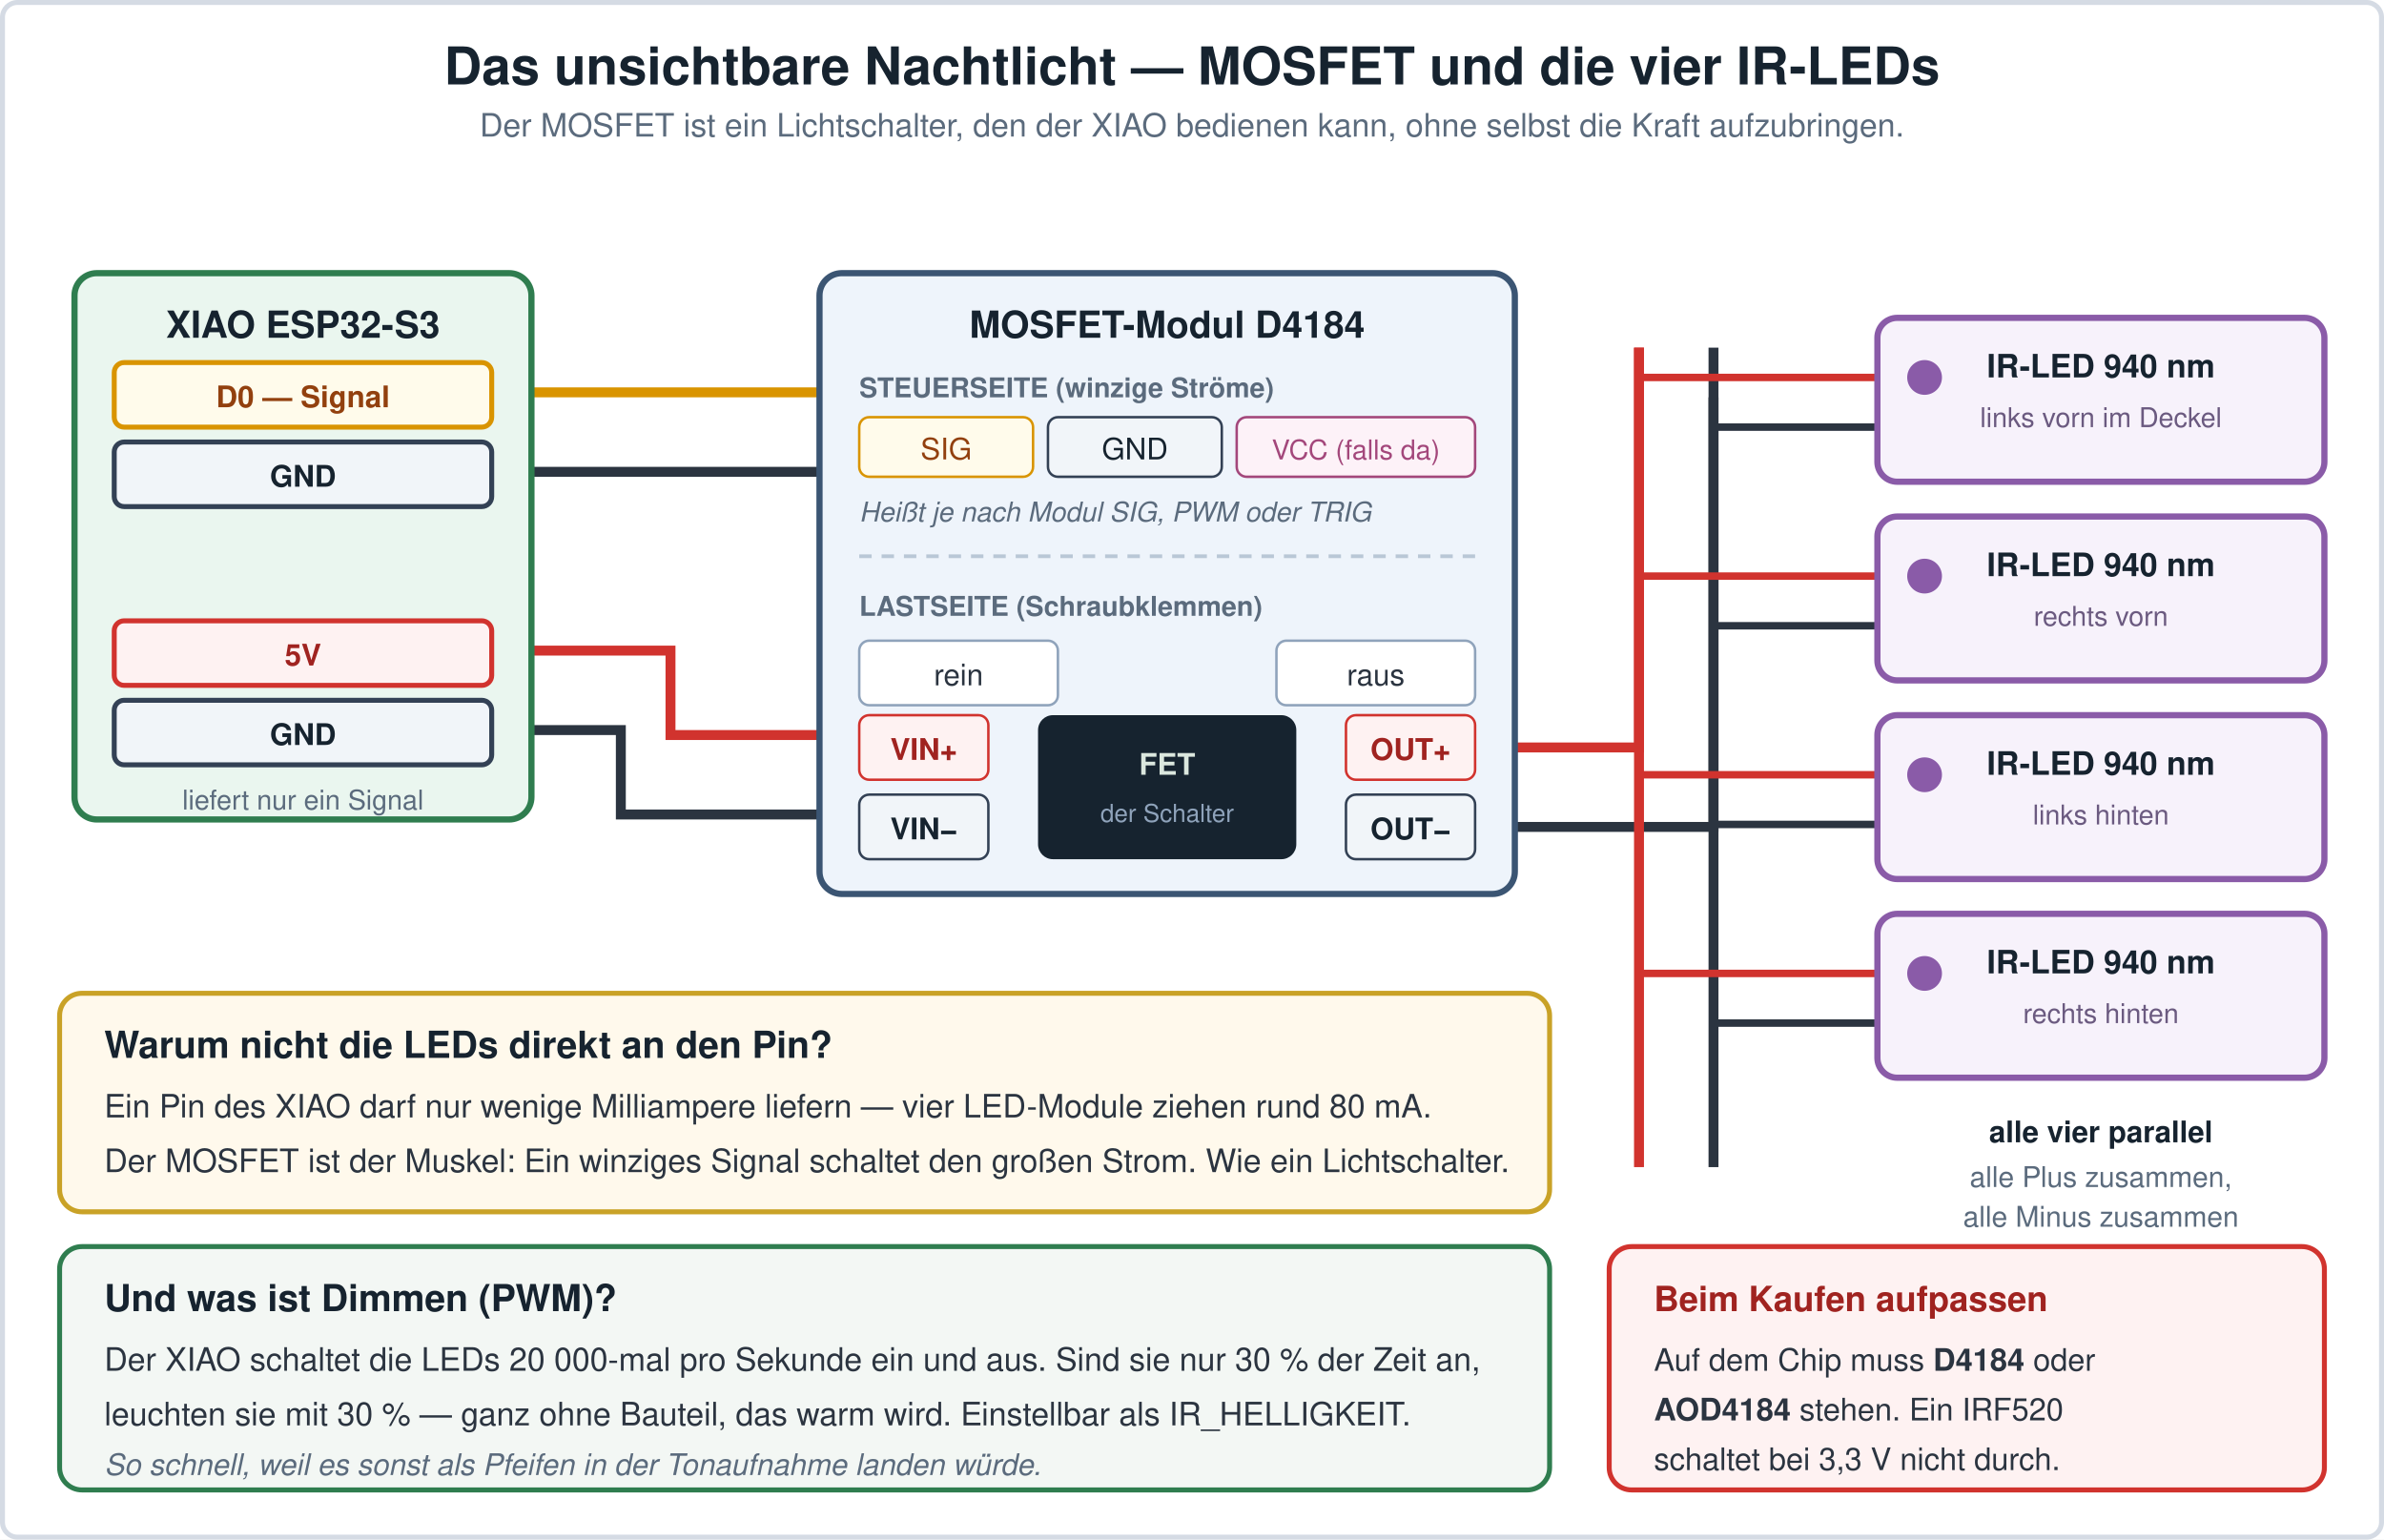
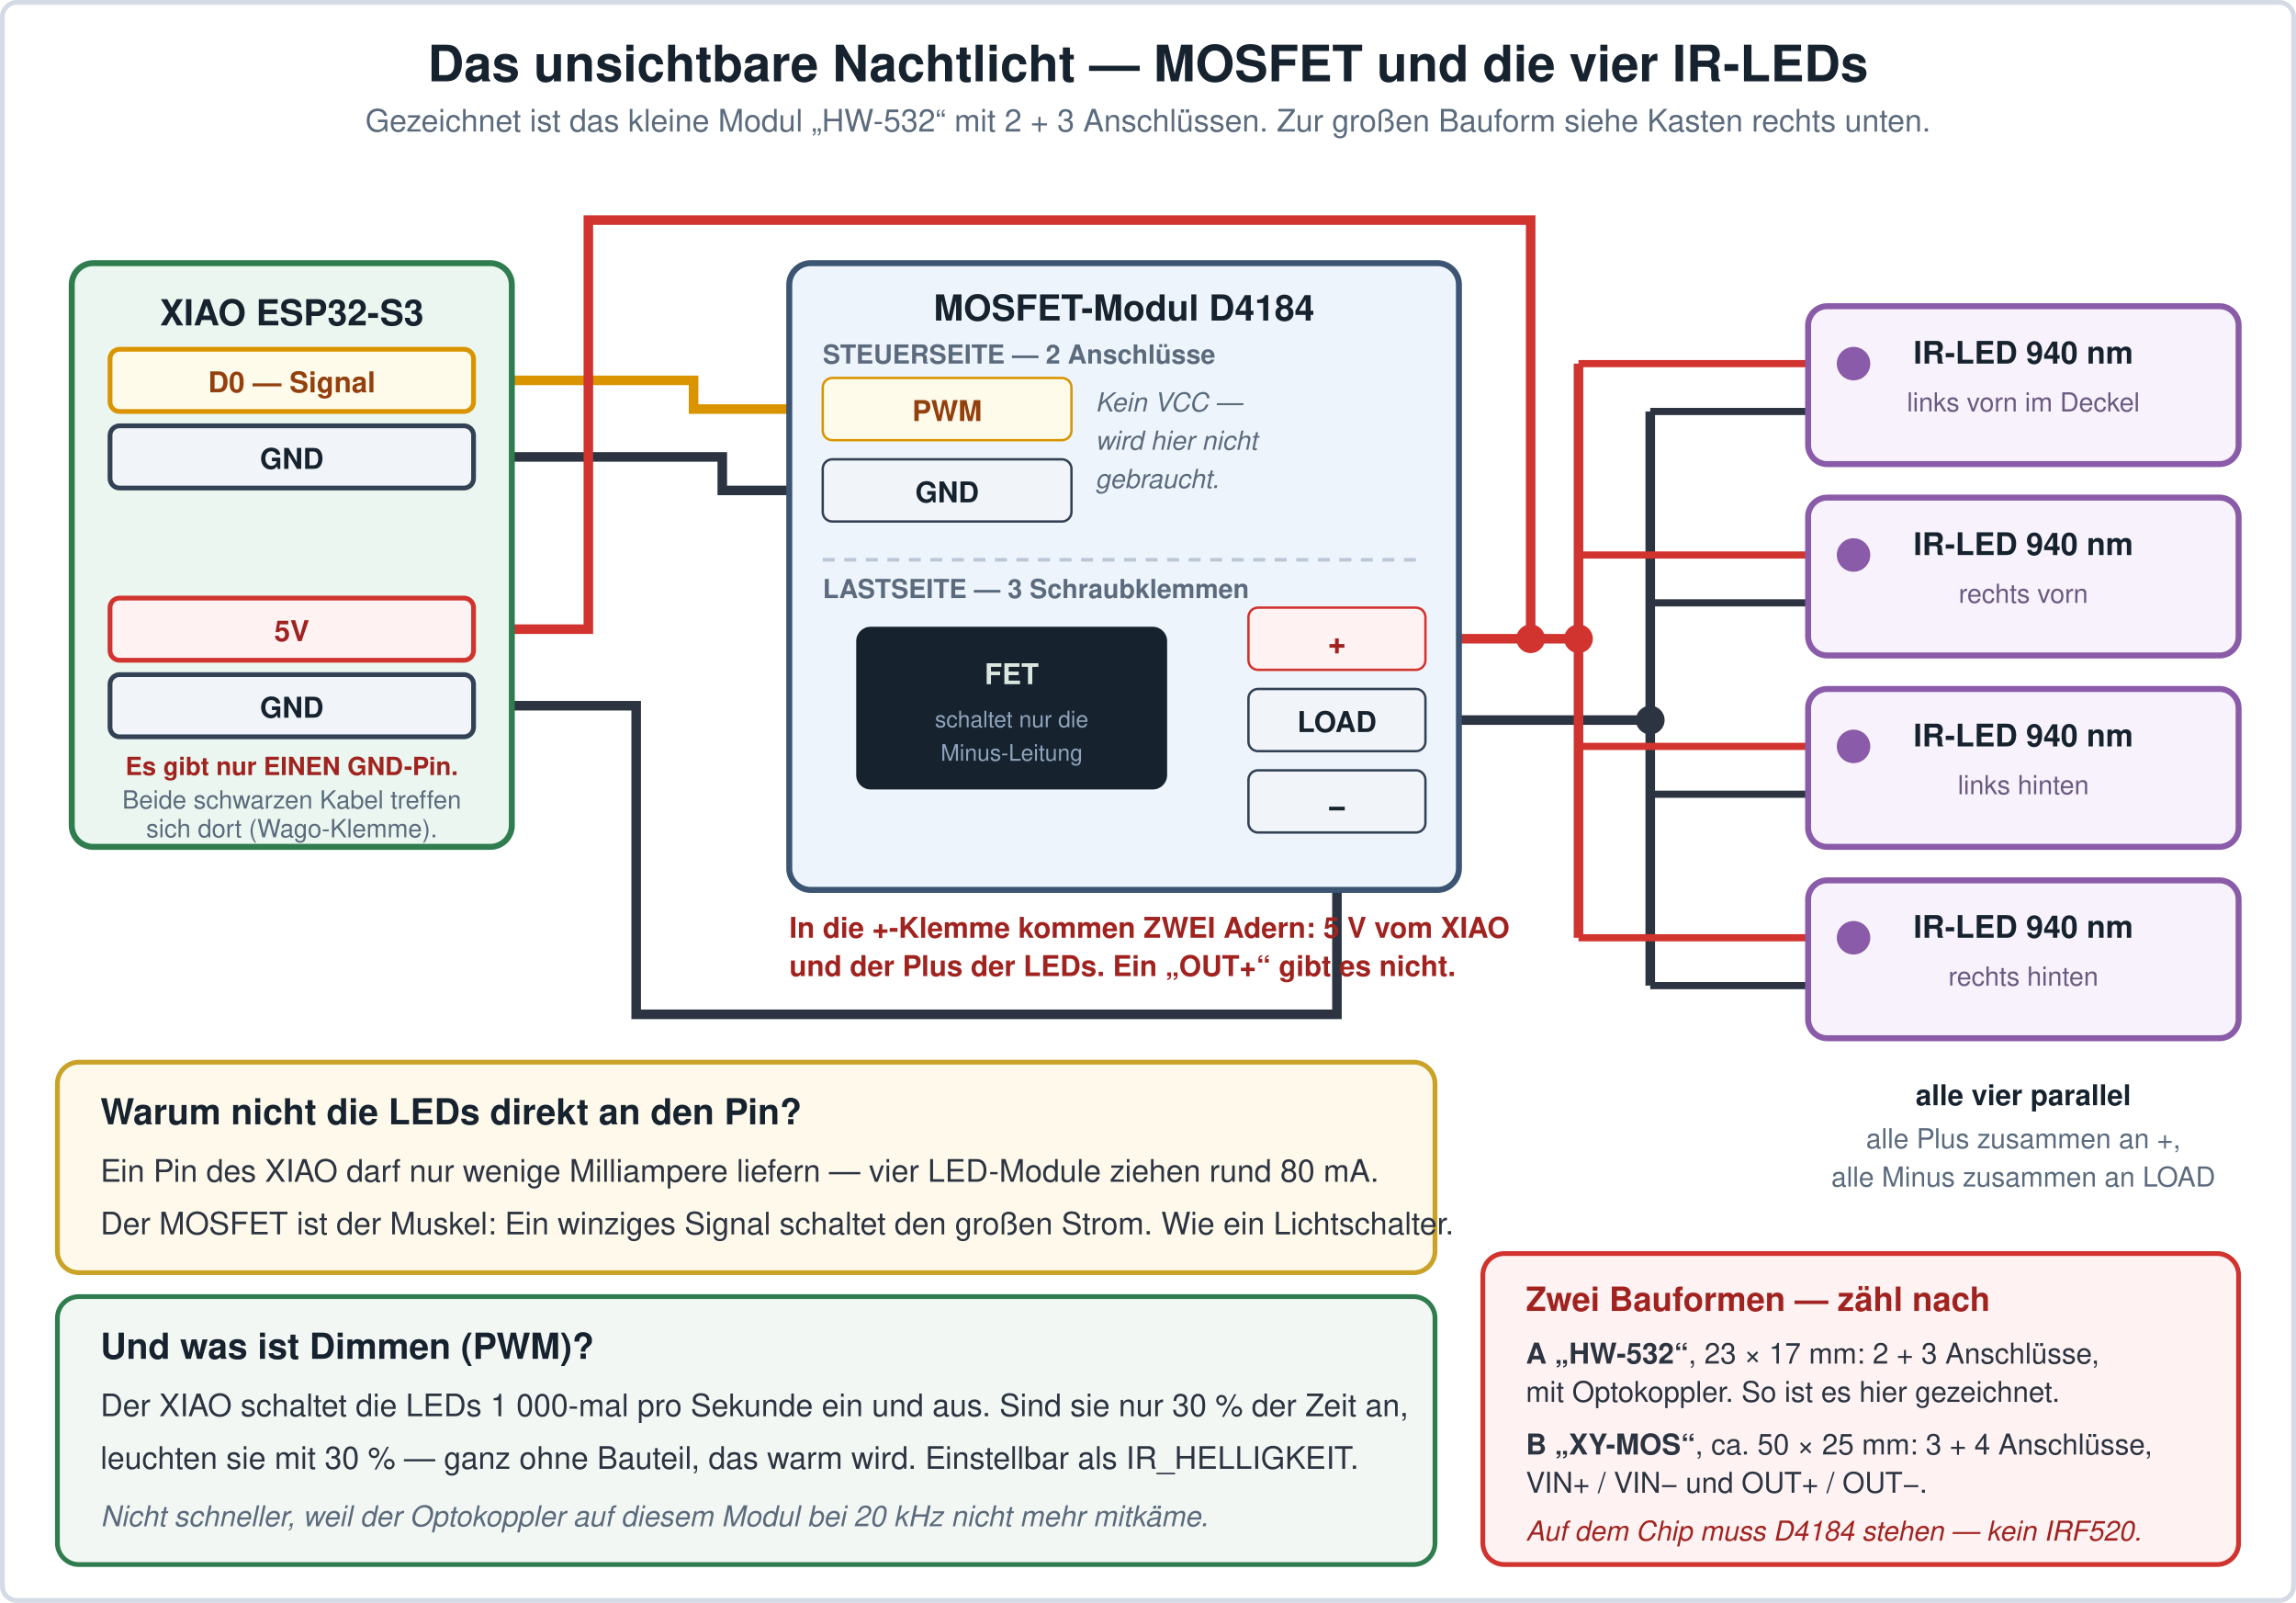
- <svg xmlns="http://www.w3.org/2000/svg" viewBox="0 0 960 620" width="960" height="620" font-family="Segoe UI, Helvetica, Arial, sans-serif">
-   <rect x="0" y="0" width="960" height="620" fill="#ffffff" />
-   <rect x="1" y="1" width="958" height="618" fill="none" stroke="#d5dbe4" stroke-width="2" rx="6" />
+ <svg xmlns="http://www.w3.org/2000/svg" viewBox="0 0 960 670" width="960" height="670" font-family="Segoe UI, Helvetica, Arial, sans-serif">
+   <rect x="0" y="0" width="960" height="670" fill="#ffffff" />
+   <rect x="1" y="1" width="958" height="668" fill="none" stroke="#d5dbe4" stroke-width="2" rx="6" />
  <text x="480" y="34" text-anchor="middle" font-size="21" font-weight="bold" fill="#16232f">Das unsichtbare Nachtlicht — MOSFET und die vier IR-LEDs</text>
-   <text x="480" y="55" text-anchor="middle" font-size="13" fill="#5b6b7d">Der MOSFET ist ein Lichtschalter, den der XIAO bedienen kann, ohne selbst die Kraft aufzubringen.</text>
-   <path d="M 214 158 L 330 158" fill="none" stroke="#d99400" stroke-width="4" />
-   <path d="M 214 190 L 330 190" fill="none" stroke="#2b3440" stroke-width="4" />
-   <path d="M 214 262 L 270 262 L 270 296 L 330 296" fill="none" stroke="#d1332e" stroke-width="4" />
-   <path d="M 214 294 L 250 294 L 250 328 L 330 328" fill="none" stroke="#2b3440" stroke-width="4" />
-   <path d="M 594 301 L 660 301 L 660 140" fill="none" stroke="#d1332e" stroke-width="4" />
-   <path d="M 594 333 L 690 333 L 690 140" fill="none" stroke="#2b3440" stroke-width="4" />
-   <line x1="660" y1="140" x2="660" y2="470" stroke="#d1332e" stroke-width="4" />
-   <line x1="690" y1="160" x2="690" y2="470" stroke="#2b3440" stroke-width="4" />
+   <text x="480" y="55" text-anchor="middle" font-size="13" fill="#5b6b7d">Gezeichnet ist das kleine Modul „HW-532“ mit 2 + 3 Anschlüssen. Zur großen Bauform siehe Kasten rechts unten.</text>
+   <path d="M 214 159 L 290 159 L 290 171 L 344 171" fill="none" stroke="#d99400" stroke-width="4" />
+   <path d="M 214 191 L 302 191 L 302 205 L 344 205" fill="none" stroke="#2b3440" stroke-width="4" />
+   <path d="M 214 263 L 246 263 L 246 92 L 640 92 L 640 267 L 660 267" fill="none" stroke="#d1332e" stroke-width="4" />
+   <path d="M 596 267 L 640 267" fill="none" stroke="#d1332e" stroke-width="4" />
+   <path d="M 214 295 L 266 295 L 266 424 L 559 424 L 559 348" fill="none" stroke="#2b3440" stroke-width="4" />
+   <path d="M 596 301 L 690 301" fill="none" stroke="#2b3440" stroke-width="4" />
+   <line x1="660" y1="152" x2="660" y2="392" stroke="#d1332e" stroke-width="4" />
+   <line x1="690" y1="172" x2="690" y2="412" stroke="#2b3440" stroke-width="4" />
  <line x1="660" y1="152" x2="756" y2="152" stroke="#d1332e" stroke-width="3" />
  <line x1="690" y1="172" x2="756" y2="172" stroke="#2b3440" stroke-width="3" />
  <line x1="660" y1="232" x2="756" y2="232" stroke="#d1332e" stroke-width="3" />
  <line x1="690" y1="252" x2="756" y2="252" stroke="#2b3440" stroke-width="3" />
  <line x1="660" y1="312" x2="756" y2="312" stroke="#d1332e" stroke-width="3" />
  <line x1="690" y1="332" x2="756" y2="332" stroke="#2b3440" stroke-width="3" />
  <line x1="660" y1="392" x2="756" y2="392" stroke="#d1332e" stroke-width="3" />
  <line x1="690" y1="412" x2="756" y2="412" stroke="#2b3440" stroke-width="3" />
-   <rect x="30" y="110" width="184" height="220" rx="9" fill="#eaf6ef" stroke="#2f7d4f" stroke-width="2.5" />
+   <circle cx="640" cy="267" r="6" fill="#d1332e" />
+   <circle cx="660" cy="267" r="6" fill="#d1332e" />
+   <circle cx="690" cy="301" r="6" fill="#2b3440" />
+   <rect x="30" y="110" width="184" height="244" rx="9" fill="#eaf6ef" stroke="#2f7d4f" stroke-width="2.5" />
  <text x="122" y="136" text-anchor="middle" font-size="15" font-weight="bold" fill="#16232f">XIAO ESP32-S3</text>
  <rect x="46" y="146" width="152" height="26" rx="4" fill="#fffbeb" stroke="#d99400" stroke-width="2" />
  <text x="122" y="164" text-anchor="middle" font-size="12" font-weight="bold" fill="#92400e">D0 — Signal</text>
  <rect x="46" y="178" width="152" height="26" rx="4" fill="#f1f5f9" stroke="#334155" stroke-width="2" />
  <text x="122" y="196" text-anchor="middle" font-size="12" font-weight="bold" fill="#16232f">GND</text>
  <rect x="46" y="250" width="152" height="26" rx="4" fill="#fef2f2" stroke="#d1332e" stroke-width="2" />
  <text x="122" y="268" text-anchor="middle" font-size="12" font-weight="bold" fill="#a02320">5V</text>
  <rect x="46" y="282" width="152" height="26" rx="4" fill="#f1f5f9" stroke="#334155" stroke-width="2" />
  <text x="122" y="300" text-anchor="middle" font-size="12" font-weight="bold" fill="#16232f">GND</text>
-   <text x="122" y="326" text-anchor="middle" font-size="11" fill="#5b6b7d">liefert nur ein Signal</text>
-   <rect x="330" y="110" width="280" height="250" rx="9" fill="#eef4fb" stroke="#3b5573" stroke-width="2.5" />
-   <text x="470" y="136" text-anchor="middle" font-size="15" font-weight="bold" fill="#16232f">MOSFET-Modul D4184</text>
-   <text x="346" y="160" font-size="11" font-weight="bold" fill="#5b6b7d">STEUERSEITE (winzige Ströme)</text>
-   <rect x="346" y="168" width="70" height="24" rx="4" fill="#fffbeb" stroke="#d99400" />
-   <text x="381" y="185" text-anchor="middle" font-size="12" fill="#92400e">SIG</text>
-   <rect x="422" y="168" width="70" height="24" rx="4" fill="#f1f5f9" stroke="#334155" />
-   <text x="457" y="185" text-anchor="middle" font-size="12" fill="#16232f">GND</text>
-   <rect x="498" y="168" width="96" height="24" rx="4" fill="#fdf2f8" stroke="#a3477b" />
-   <text x="546" y="185" text-anchor="middle" font-size="11" fill="#a3477b">VCC (falls da)</text>
-   <text x="346" y="210" font-size="11" font-style="italic" fill="#5b6b7d">Heißt je nach Modul SIG, PWM oder TRIG</text>
-   <line x1="346" y1="224" x2="594" y2="224" stroke="#b9c7d6" stroke-width="1.5" stroke-dasharray="5 4" />
-   <text x="346" y="248" font-size="11" font-weight="bold" fill="#5b6b7d">LASTSEITE (Schraubklemmen)</text>
-   <rect x="346" y="258" width="80" height="26" rx="4" fill="#ffffff" stroke="#8fa3bb" />
-   <text x="386" y="276" text-anchor="middle" font-size="12" fill="#2b3440">rein</text>
-   <rect x="514" y="258" width="80" height="26" rx="4" fill="#ffffff" stroke="#8fa3bb" />
-   <text x="554" y="276" text-anchor="middle" font-size="12" fill="#2b3440">raus</text>
-   <rect x="346" y="288" width="52" height="26" rx="4" fill="#fef2f2" stroke="#d1332e" />
-   <text x="372" y="306" text-anchor="middle" font-size="12" font-weight="bold" fill="#a02320">VIN+</text>
-   <rect x="346" y="320" width="52" height="26" rx="4" fill="#f1f5f9" stroke="#334155" />
-   <text x="372" y="338" text-anchor="middle" font-size="12" font-weight="bold" fill="#16232f">VIN−</text>
-   <rect x="542" y="288" width="52" height="26" rx="4" fill="#fef2f2" stroke="#d1332e" />
-   <text x="568" y="306" text-anchor="middle" font-size="12" font-weight="bold" fill="#a02320">OUT+</text>
-   <rect x="542" y="320" width="52" height="26" rx="4" fill="#f1f5f9" stroke="#334155" />
-   <text x="568" y="338" text-anchor="middle" font-size="12" font-weight="bold" fill="#16232f">OUT−</text>
-   <rect x="418" y="288" width="104" height="58" rx="6" fill="#16232f" />
-   <text x="470" y="312" text-anchor="middle" font-size="12" font-weight="bold" fill="#dbe7de">FET</text>
-   <text x="470" y="331" text-anchor="middle" font-size="10" fill="#8fa3bb">der Schalter</text>
+   <text x="122" y="324" text-anchor="middle" font-size="10.5" font-weight="bold" fill="#a02320">Es gibt nur EINEN GND-Pin.</text>
+   <text x="122" y="338" text-anchor="middle" font-size="10.5" fill="#5b6b7d">Beide schwarzen Kabel treffen</text>
+   <text x="122" y="350" text-anchor="middle" font-size="10.5" fill="#5b6b7d">sich dort (Wago-Klemme).</text>
+   <rect x="330" y="110" width="280" height="262" rx="9" fill="#eef4fb" stroke="#3b5573" stroke-width="2.5" />
+   <text x="470" y="134" text-anchor="middle" font-size="15" font-weight="bold" fill="#16232f">MOSFET-Modul D4184</text>
+   <text x="344" y="152" font-size="11" font-weight="bold" fill="#5b6b7d">STEUERSEITE — 2 Anschlüsse</text>
+   <rect x="344" y="158" width="104" height="26" rx="4" fill="#fffbeb" stroke="#d99400" />
+   <text x="396" y="176" text-anchor="middle" font-size="12" font-weight="bold" fill="#92400e">PWM</text>
+   <rect x="344" y="192" width="104" height="26" rx="4" fill="#f1f5f9" stroke="#334155" />
+   <text x="396" y="210" text-anchor="middle" font-size="12" font-weight="bold" fill="#16232f">GND</text>
+   <text x="458" y="172" font-size="11" font-style="italic" fill="#5b6b7d">Kein VCC —</text>
+   <text x="458" y="188" font-size="11" font-style="italic" fill="#5b6b7d">wird hier nicht</text>
+   <text x="458" y="204" font-size="11" font-style="italic" fill="#5b6b7d">gebraucht.</text>
+   <line x1="344" y1="234" x2="596" y2="234" stroke="#b9c7d6" stroke-width="1.5" stroke-dasharray="5 4" />
+   <text x="344" y="250" font-size="11" font-weight="bold" fill="#5b6b7d">LASTSEITE — 3 Schraubklemmen</text>
+   <rect x="522" y="254" width="74" height="26" rx="4" fill="#fef2f2" stroke="#d1332e" />
+   <text x="559" y="273" text-anchor="middle" font-size="13" font-weight="bold" fill="#a02320">+</text>
+   <rect x="522" y="288" width="74" height="26" rx="4" fill="#f1f5f9" stroke="#334155" />
+   <text x="559" y="306" text-anchor="middle" font-size="12" font-weight="bold" fill="#16232f">LOAD</text>
+   <rect x="522" y="322" width="74" height="26" rx="4" fill="#f1f5f9" stroke="#334155" />
+   <text x="559" y="341" text-anchor="middle" font-size="13" font-weight="bold" fill="#16232f">−</text>
+   <rect x="358" y="262" width="130" height="68" rx="6" fill="#16232f" />
+   <text x="423" y="286" text-anchor="middle" font-size="12" font-weight="bold" fill="#dbe7de">FET</text>
+   <text x="423" y="304" text-anchor="middle" font-size="9.5" fill="#8fa3bb">schaltet nur die</text>
+   <text x="423" y="318" text-anchor="middle" font-size="9.5" fill="#8fa3bb">Minus-Leitung</text>
+   <text x="330" y="392" font-size="12" font-weight="bold" fill="#a02320">In die +-Klemme kommen ZWEI Adern: 5 V vom XIAO</text>
+   <text x="330" y="408" font-size="12" font-weight="bold" fill="#a02320">und der Plus der LEDs. Ein „OUT+“ gibt es nicht.</text>
  <g>
    <rect x="756" y="128" width="180" height="66" rx="8" fill="#f7f2fb" stroke="#8a5ba8" stroke-width="2.5" />
    <text x="846" y="152" text-anchor="middle" font-size="13" font-weight="bold" fill="#16232f">IR-LED 940 nm</text>
    <text x="846" y="172" text-anchor="middle" font-size="11" fill="#6b5a80">links vorn im Deckel</text>
    <circle cx="775" cy="152" r="7" fill="#8a5ba8" />
    <rect x="756" y="208" width="180" height="66" rx="8" fill="#f7f2fb" stroke="#8a5ba8" stroke-width="2.5" />
    <text x="846" y="232" text-anchor="middle" font-size="13" font-weight="bold" fill="#16232f">IR-LED 940 nm</text>
    <text x="846" y="252" text-anchor="middle" font-size="11" fill="#6b5a80">rechts vorn</text>
    <circle cx="775" cy="232" r="7" fill="#8a5ba8" />
    <rect x="756" y="288" width="180" height="66" rx="8" fill="#f7f2fb" stroke="#8a5ba8" stroke-width="2.5" />
    <text x="846" y="312" text-anchor="middle" font-size="13" font-weight="bold" fill="#16232f">IR-LED 940 nm</text>
    <text x="846" y="332" text-anchor="middle" font-size="11" fill="#6b5a80">links hinten</text>
    <circle cx="775" cy="312" r="7" fill="#8a5ba8" />
    <rect x="756" y="368" width="180" height="66" rx="8" fill="#f7f2fb" stroke="#8a5ba8" stroke-width="2.5" />
    <text x="846" y="392" text-anchor="middle" font-size="13" font-weight="bold" fill="#16232f">IR-LED 940 nm</text>
    <text x="846" y="412" text-anchor="middle" font-size="11" fill="#6b5a80">rechts hinten</text>
    <circle cx="775" cy="392" r="7" fill="#8a5ba8" />
  </g>
-   <text x="846" y="460" text-anchor="middle" font-size="12" font-weight="bold" fill="#16232f">alle vier parallel</text>
-   <text x="846" y="478" text-anchor="middle" font-size="11.5" fill="#5b6b7d">alle Plus zusammen,</text>
-   <text x="846" y="494" text-anchor="middle" font-size="11.5" fill="#5b6b7d">alle Minus zusammen</text>
-   <rect x="24" y="400" width="600" height="88" rx="9" fill="#fff9ec" stroke="#c9a227" stroke-width="2" />
-   <text x="42" y="426" font-size="15" font-weight="bold" fill="#16232f">Warum nicht die LEDs direkt an den Pin?</text>
-   <text x="42" y="450" font-size="13" fill="#2b3440">Ein Pin des XIAO darf nur wenige Milliampere liefern — vier LED-Module ziehen rund 80 mA.</text>
-   <text x="42" y="472" font-size="13" fill="#2b3440">Der MOSFET ist der Muskel: Ein winziges Signal schaltet den großen Strom. Wie ein Lichtschalter.</text>
-   <rect x="24" y="502" width="600" height="98" rx="9" fill="#f3f7f4" stroke="#2f7d4f" stroke-width="2" />
-   <text x="42" y="528" font-size="15" font-weight="bold" fill="#16232f">Und was ist Dimmen (PWM)?</text>
-   <text x="42" y="552" font-size="13" fill="#2b3440">Der XIAO schaltet die LEDs 20 000-mal pro Sekunde ein und aus. Sind sie nur 30 % der Zeit an,</text>
-   <text x="42" y="574" font-size="13" fill="#2b3440">leuchten sie mit 30 % — ganz ohne Bauteil, das warm wird. Einstellbar als IR_HELLIGKEIT.</text>
-   <text x="42" y="594" font-size="12" font-style="italic" fill="#5b6b7d">So schnell, weil es sonst als Pfeifen in der Tonaufnahme landen würde.</text>
-   <rect x="648" y="502" width="288" height="98" rx="9" fill="#fef2f2" stroke="#d1332e" stroke-width="2" />
-   <text x="666" y="528" font-size="14" font-weight="bold" fill="#a02320">Beim Kaufen aufpassen</text>
-   <text x="666" y="552" font-size="12.5" fill="#2b3440">Auf dem Chip muss <tspan font-weight="bold">D4184</tspan> oder</text>
-   <text x="666" y="572" font-size="12.5" fill="#2b3440">
-     <tspan font-weight="bold">AOD4184</tspan> stehen. Ein IRF520</text>
-   <text x="666" y="592" font-size="12.5" fill="#2b3440">schaltet bei 3,3 V nicht durch.</text>
+   <text x="846" y="462" text-anchor="middle" font-size="12" font-weight="bold" fill="#16232f">alle vier parallel</text>
+   <text x="846" y="480" text-anchor="middle" font-size="11.5" fill="#5b6b7d">alle Plus zusammen an +,</text>
+   <text x="846" y="496" text-anchor="middle" font-size="11.5" fill="#5b6b7d">alle Minus zusammen an LOAD</text>
+   <rect x="24" y="444" width="576" height="88" rx="9" fill="#fff9ec" stroke="#c9a227" stroke-width="2" />
+   <text x="42" y="470" font-size="15" font-weight="bold" fill="#16232f">Warum nicht die LEDs direkt an den Pin?</text>
+   <text x="42" y="494" font-size="13" fill="#2b3440">Ein Pin des XIAO darf nur wenige Milliampere liefern — vier LED-Module ziehen rund 80 mA.</text>
+   <text x="42" y="516" font-size="13" fill="#2b3440">Der MOSFET ist der Muskel: Ein winziges Signal schaltet den großen Strom. Wie ein Lichtschalter.</text>
+   <rect x="24" y="542" width="576" height="112" rx="9" fill="#f3f7f4" stroke="#2f7d4f" stroke-width="2" />
+   <text x="42" y="568" font-size="15" font-weight="bold" fill="#16232f">Und was ist Dimmen (PWM)?</text>
+   <text x="42" y="592" font-size="13" fill="#2b3440">Der XIAO schaltet die LEDs 1 000-mal pro Sekunde ein und aus. Sind sie nur 30 % der Zeit an,</text>
+   <text x="42" y="614" font-size="13" fill="#2b3440">leuchten sie mit 30 % — ganz ohne Bauteil, das warm wird. Einstellbar als IR_HELLIGKEIT.</text>
+   <text x="42" y="638" font-size="12" font-style="italic" fill="#5b6b7d">Nicht schneller, weil der Optokoppler auf diesem Modul bei 20 kHz nicht mehr mitkäme.</text>
+   <rect x="620" y="524" width="316" height="130" rx="9" fill="#fef2f2" stroke="#d1332e" stroke-width="2" />
+   <text x="638" y="548" font-size="14" font-weight="bold" fill="#a02320">Zwei Bauformen — zähl nach</text>
+   <text x="638" y="570" font-size="12" fill="#2b3440">
+     <tspan font-weight="bold">A „HW-532“</tspan>, 23 × 17 mm: 2 + 3 Anschlüsse,</text>
+   <text x="638" y="586" font-size="12" fill="#2b3440">mit Optokoppler. So ist es hier gezeichnet.</text>
+   <text x="638" y="608" font-size="12" fill="#2b3440">
+     <tspan font-weight="bold">B „XY-MOS“</tspan>, ca. 50 × 25 mm: 3 + 4 Anschlüsse,</text>
+   <text x="638" y="624" font-size="12" fill="#2b3440">VIN+ / VIN− und OUT+ / OUT−.</text>
+   <text x="638" y="644" font-size="11.5" font-style="italic" fill="#a02320">Auf dem Chip muss D4184 stehen — kein IRF520.</text>
</svg>
